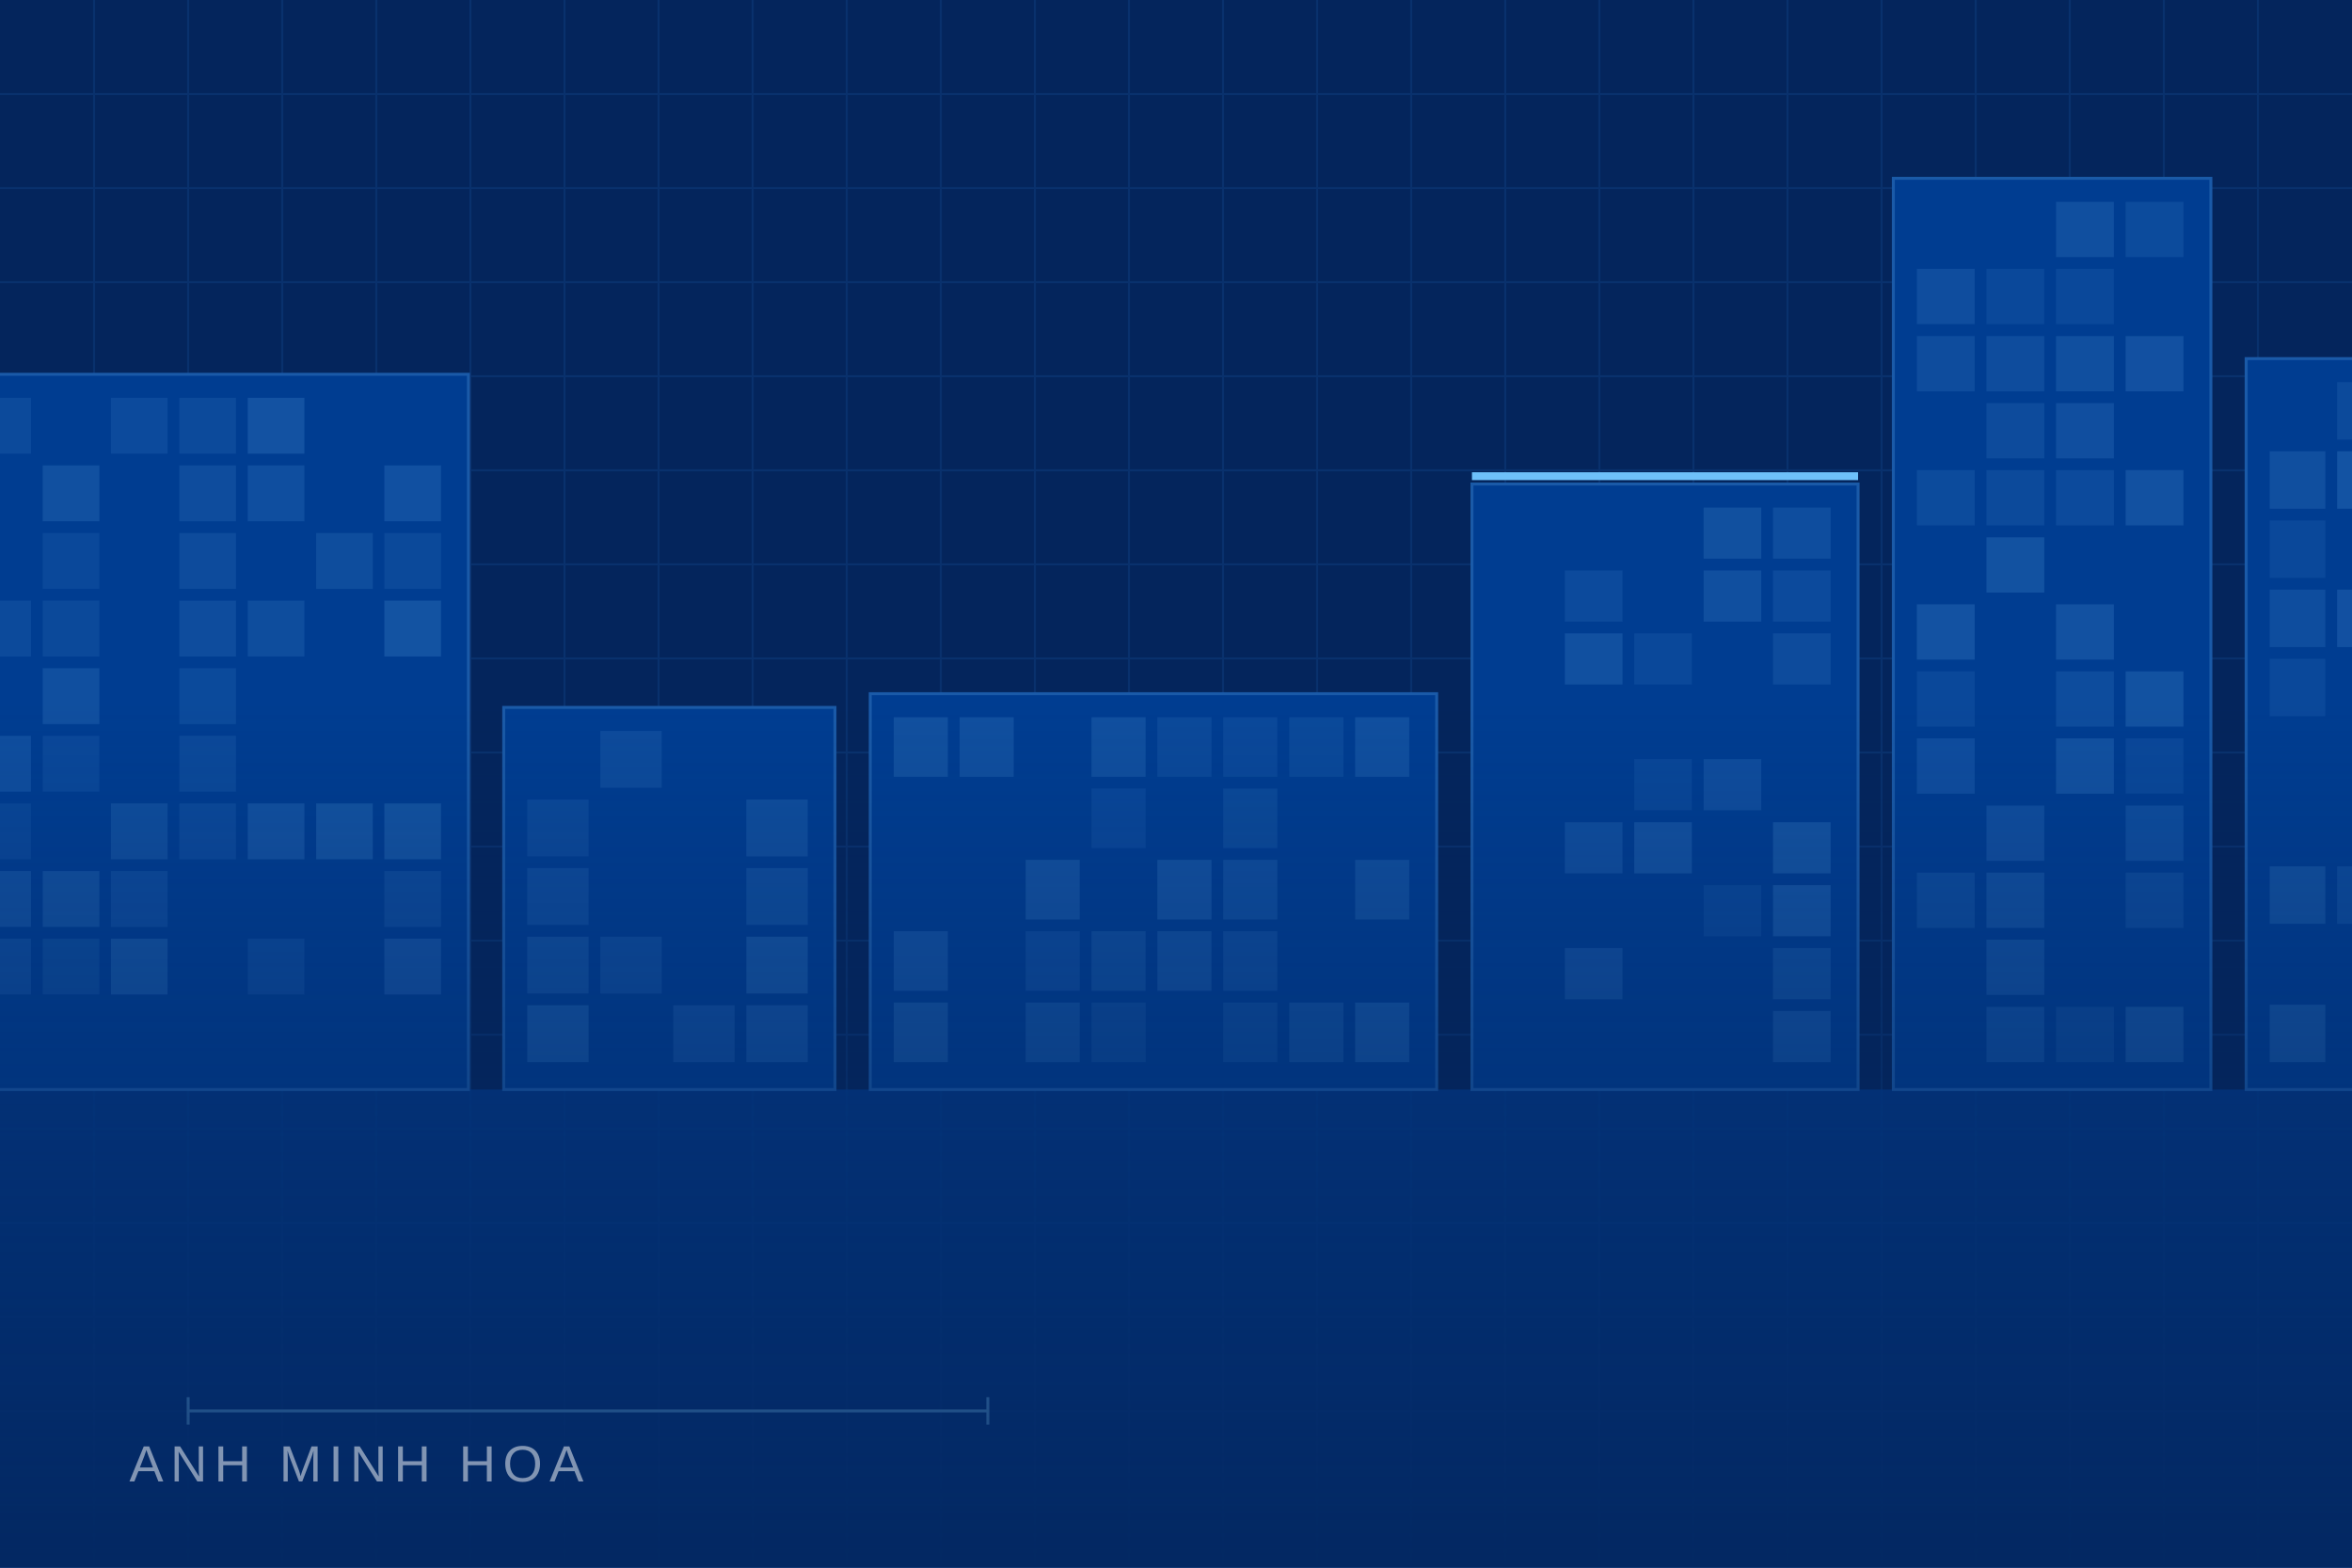
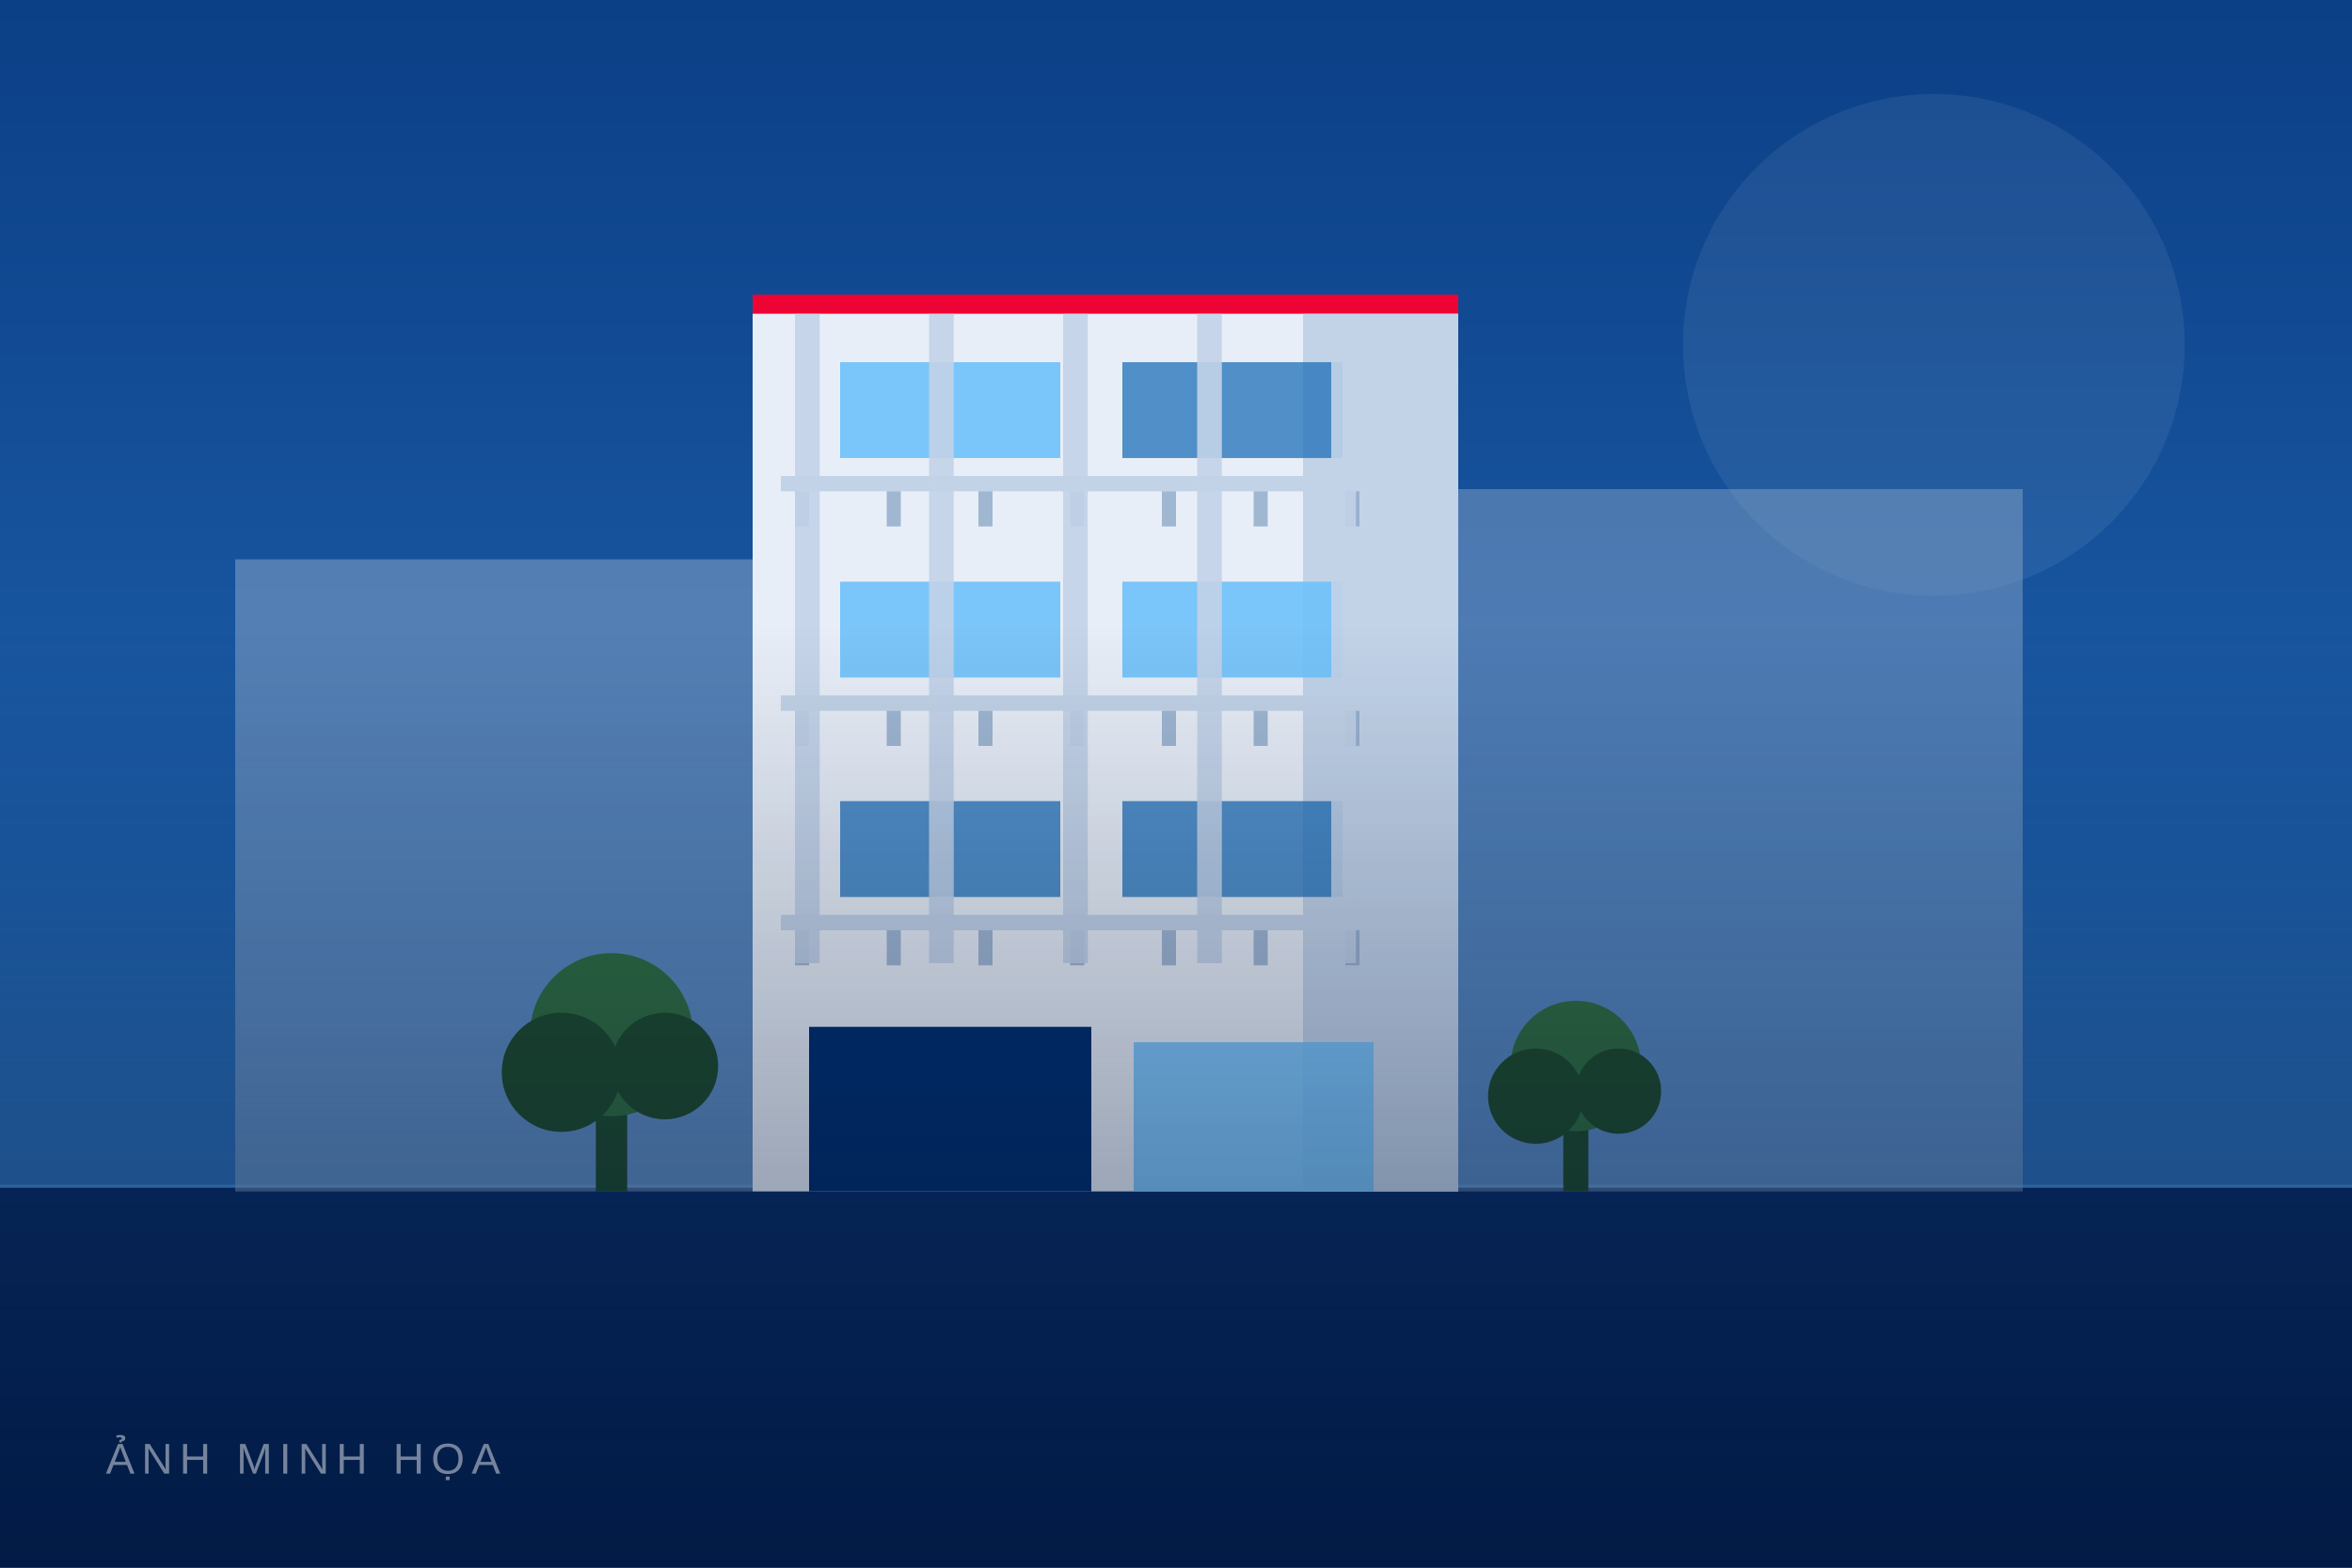
<svg xmlns="http://www.w3.org/2000/svg" viewBox="0 0 1200 800" width="1200" height="800" role="img" aria-label="Ảnh minh họa công trình">
-   <rect width="1200" height="800" fill="#04255c" />
-   <g stroke="#1a5aa8" stroke-width="1" opacity="0.22">
-     <line x1="48" y1="0" x2="48" y2="800" />
-     <line x1="96" y1="0" x2="96" y2="800" />
-     <line x1="144" y1="0" x2="144" y2="800" />
-     <line x1="192" y1="0" x2="192" y2="800" />
-     <line x1="240" y1="0" x2="240" y2="800" />
-     <line x1="288" y1="0" x2="288" y2="800" />
-     <line x1="336" y1="0" x2="336" y2="800" />
-     <line x1="384" y1="0" x2="384" y2="800" />
-     <line x1="432" y1="0" x2="432" y2="800" />
-     <line x1="480" y1="0" x2="480" y2="800" />
-     <line x1="528" y1="0" x2="528" y2="800" />
-     <line x1="576" y1="0" x2="576" y2="800" />
-     <line x1="624" y1="0" x2="624" y2="800" />
-     <line x1="672" y1="0" x2="672" y2="800" />
-     <line x1="720" y1="0" x2="720" y2="800" />
-     <line x1="768" y1="0" x2="768" y2="800" />
-     <line x1="816" y1="0" x2="816" y2="800" />
-     <line x1="864" y1="0" x2="864" y2="800" />
-     <line x1="912" y1="0" x2="912" y2="800" />
-     <line x1="960" y1="0" x2="960" y2="800" />
-     <line x1="1008" y1="0" x2="1008" y2="800" />
-     <line x1="1056" y1="0" x2="1056" y2="800" />
-     <line x1="1104" y1="0" x2="1104" y2="800" />
-     <line x1="1152" y1="0" x2="1152" y2="800" />
-     <line x1="0" y1="48" x2="1200" y2="48" />
-     <line x1="0" y1="96" x2="1200" y2="96" />
-     <line x1="0" y1="144" x2="1200" y2="144" />
-     <line x1="0" y1="192" x2="1200" y2="192" />
-     <line x1="0" y1="240" x2="1200" y2="240" />
-     <line x1="0" y1="288" x2="1200" y2="288" />
-     <line x1="0" y1="336" x2="1200" y2="336" />
-     <line x1="0" y1="384" x2="1200" y2="384" />
-     <line x1="0" y1="432" x2="1200" y2="432" />
-     <line x1="0" y1="480" x2="1200" y2="480" />
-     <line x1="0" y1="528" x2="1200" y2="528" />
-     <line x1="0" y1="576" x2="1200" y2="576" />
-     <line x1="0" y1="624" x2="1200" y2="624" />
-     <line x1="0" y1="672" x2="1200" y2="672" />
-     <line x1="0" y1="720" x2="1200" y2="720" />
-     <line x1="0" y1="768" x2="1200" y2="768" />
-   </g>
-   <rect x="0" y="556" width="1200" height="244" fill="#003d91" opacity="0.75" />
-   <rect x="-60" y="191" width="299" height="365" fill="#003d91" stroke="#1a5aa8" stroke-width="1.5" />
-   <rect x="-48.0" y="272.0" width="28.9" height="28.5" fill="#1a5aa8" opacity="0.53" />
-   <rect x="-48.0" y="306.5" width="28.9" height="28.5" fill="#1a5aa8" opacity="0.73" />
-   <rect x="-48.0" y="410.0" width="28.9" height="28.5" fill="#1a5aa8" opacity="0.53" />
-   <rect x="-48.0" y="444.5" width="28.9" height="28.5" fill="#1a5aa8" opacity="0.44" />
-   <rect x="-48.0" y="479.0" width="28.9" height="28.5" fill="#1a5aa8" opacity="0.46" />
-   <rect x="-48.0" y="513.5" width="28.9" height="28.5" fill="#1a5aa8" opacity="0.53" />
-   <rect x="-13.1" y="203.0" width="28.9" height="28.5" fill="#1a5aa8" opacity="0.46" />
-   <rect x="-13.1" y="306.5" width="28.9" height="28.5" fill="#1a5aa8" opacity="0.46" />
-   <rect x="-13.1" y="375.5" width="28.9" height="28.5" fill="#1a5aa8" opacity="0.58" />
-   <rect x="-13.1" y="410.0" width="28.9" height="28.5" fill="#1a5aa8" opacity="0.35" />
-   <rect x="-13.1" y="444.5" width="28.9" height="28.5" fill="#1a5aa8" opacity="0.61" />
-   <rect x="-13.1" y="479.0" width="28.9" height="28.5" fill="#1a5aa8" opacity="0.49" />
-   <rect x="21.8" y="237.5" width="28.9" height="28.5" fill="#1a5aa8" opacity="0.66" />
-   <rect x="21.8" y="272.0" width="28.9" height="28.5" fill="#1a5aa8" opacity="0.37" />
-   <rect x="21.8" y="306.5" width="28.9" height="28.5" fill="#1a5aa8" opacity="0.42" />
-   <rect x="21.8" y="341.0" width="28.9" height="28.5" fill="#1a5aa8" opacity="0.63" />
-   <rect x="21.8" y="375.5" width="28.9" height="28.5" fill="#1a5aa8" opacity="0.38" />
-   <rect x="21.8" y="444.5" width="28.9" height="28.5" fill="#1a5aa8" opacity="0.64" />
-   <rect x="21.8" y="479.0" width="28.9" height="28.5" fill="#1a5aa8" opacity="0.43" />
-   <rect x="56.6" y="203.0" width="28.9" height="28.5" fill="#1a5aa8" opacity="0.45" />
-   <rect x="56.6" y="410.0" width="28.9" height="28.5" fill="#1a5aa8" opacity="0.59" />
-   <rect x="56.6" y="444.5" width="28.9" height="28.5" fill="#1a5aa8" opacity="0.45" />
-   <rect x="56.6" y="479.0" width="28.9" height="28.5" fill="#1a5aa8" opacity="0.71" />
-   <rect x="91.5" y="203.0" width="28.9" height="28.5" fill="#1a5aa8" opacity="0.46" />
-   <rect x="91.5" y="237.5" width="28.9" height="28.5" fill="#1a5aa8" opacity="0.52" />
-   <rect x="91.5" y="272.0" width="28.9" height="28.5" fill="#1a5aa8" opacity="0.49" />
-   <rect x="91.5" y="306.5" width="28.9" height="28.5" fill="#1a5aa8" opacity="0.52" />
-   <rect x="91.5" y="341.0" width="28.9" height="28.5" fill="#1a5aa8" opacity="0.44" />
-   <rect x="91.5" y="375.5" width="28.9" height="28.5" fill="#1a5aa8" opacity="0.42" />
-   <rect x="91.5" y="410.0" width="28.9" height="28.5" fill="#1a5aa8" opacity="0.41" />
-   <rect x="126.4" y="203.0" width="28.9" height="28.5" fill="#1a5aa8" opacity="0.75" />
-   <rect x="126.4" y="237.5" width="28.9" height="28.5" fill="#1a5aa8" opacity="0.58" />
-   <rect x="126.4" y="306.5" width="28.9" height="28.5" fill="#1a5aa8" opacity="0.53" />
-   <rect x="126.4" y="410.0" width="28.9" height="28.5" fill="#1a5aa8" opacity="0.70" />
-   <rect x="126.4" y="479.0" width="28.9" height="28.5" fill="#1a5aa8" opacity="0.41" />
-   <rect x="161.3" y="272.0" width="28.9" height="28.5" fill="#1a5aa8" opacity="0.55" />
-   <rect x="161.3" y="410.0" width="28.9" height="28.5" fill="#1a5aa8" opacity="0.73" />
-   <rect x="196.1" y="237.5" width="28.9" height="28.5" fill="#1a5aa8" opacity="0.67" />
-   <rect x="196.1" y="272.0" width="28.9" height="28.5" fill="#1a5aa8" opacity="0.42" />
-   <rect x="196.1" y="306.5" width="28.9" height="28.5" fill="#1a5aa8" opacity="0.73" />
-   <rect x="196.1" y="410.0" width="28.9" height="28.5" fill="#1a5aa8" opacity="0.73" />
-   <rect x="196.1" y="444.5" width="28.9" height="28.5" fill="#1a5aa8" opacity="0.46" />
-   <rect x="196.1" y="479.0" width="28.9" height="28.5" fill="#1a5aa8" opacity="0.68" />
-   <rect x="257" y="361" width="169" height="195" fill="#003d91" stroke="#1a5aa8" stroke-width="1.5" />
-   <rect x="269.0" y="408.0" width="31.3" height="29.0" fill="#1a5aa8" opacity="0.42" />
-   <rect x="269.0" y="443.0" width="31.3" height="29.0" fill="#1a5aa8" opacity="0.49" />
-   <rect x="269.0" y="478.0" width="31.3" height="29.0" fill="#1a5aa8" opacity="0.59" />
-   <rect x="269.0" y="513.0" width="31.3" height="29.0" fill="#1a5aa8" opacity="0.74" />
-   <rect x="306.3" y="373.0" width="31.3" height="29.0" fill="#1a5aa8" opacity="0.49" />
-   <rect x="306.3" y="478.0" width="31.3" height="29.0" fill="#1a5aa8" opacity="0.50" />
-   <rect x="343.5" y="513.0" width="31.3" height="29.0" fill="#1a5aa8" opacity="0.57" />
-   <rect x="380.8" y="408.0" width="31.3" height="29.0" fill="#1a5aa8" opacity="0.59" />
-   <rect x="380.8" y="443.0" width="31.3" height="29.0" fill="#1a5aa8" opacity="0.55" />
-   <rect x="380.8" y="478.0" width="31.3" height="29.0" fill="#1a5aa8" opacity="0.73" />
-   <rect x="380.8" y="513.0" width="31.3" height="29.0" fill="#1a5aa8" opacity="0.67" />
-   <rect x="444" y="354" width="289" height="202" fill="#003d91" stroke="#1a5aa8" stroke-width="1.5" />
-   <rect x="456.0" y="366.0" width="27.6" height="30.4" fill="#1a5aa8" opacity="0.64" />
-   <rect x="456.0" y="475.2" width="27.6" height="30.4" fill="#1a5aa8" opacity="0.67" />
-   <rect x="456.0" y="511.6" width="27.6" height="30.4" fill="#1a5aa8" opacity="0.72" />
-   <rect x="489.6" y="366.0" width="27.6" height="30.4" fill="#1a5aa8" opacity="0.63" />
-   <rect x="523.3" y="438.8" width="27.6" height="30.4" fill="#1a5aa8" opacity="0.69" />
-   <rect x="523.3" y="475.2" width="27.6" height="30.4" fill="#1a5aa8" opacity="0.47" />
-   <rect x="523.3" y="511.6" width="27.6" height="30.4" fill="#1a5aa8" opacity="0.63" />
-   <rect x="556.9" y="366.0" width="27.6" height="30.4" fill="#1a5aa8" opacity="0.62" />
-   <rect x="556.9" y="402.4" width="27.6" height="30.4" fill="#1a5aa8" opacity="0.36" />
-   <rect x="556.9" y="475.2" width="27.6" height="30.4" fill="#1a5aa8" opacity="0.55" />
-   <rect x="556.9" y="511.6" width="27.6" height="30.4" fill="#1a5aa8" opacity="0.42" />
-   <rect x="590.5" y="366.0" width="27.6" height="30.4" fill="#1a5aa8" opacity="0.42" />
-   <rect x="590.5" y="438.8" width="27.6" height="30.4" fill="#1a5aa8" opacity="0.70" />
-   <rect x="590.5" y="475.2" width="27.6" height="30.4" fill="#1a5aa8" opacity="0.61" />
-   <rect x="624.1" y="366.0" width="27.6" height="30.4" fill="#1a5aa8" opacity="0.38" />
-   <rect x="624.1" y="402.4" width="27.6" height="30.4" fill="#1a5aa8" opacity="0.43" />
-   <rect x="624.1" y="438.8" width="27.6" height="30.4" fill="#1a5aa8" opacity="0.54" />
-   <rect x="624.1" y="475.2" width="27.6" height="30.4" fill="#1a5aa8" opacity="0.49" />
-   <rect x="624.1" y="511.6" width="27.6" height="30.4" fill="#1a5aa8" opacity="0.44" />
-   <rect x="657.8" y="366.0" width="27.6" height="30.4" fill="#1a5aa8" opacity="0.40" />
-   <rect x="657.8" y="511.6" width="27.6" height="30.4" fill="#1a5aa8" opacity="0.59" />
-   <rect x="691.4" y="366.0" width="27.6" height="30.4" fill="#1a5aa8" opacity="0.62" />
-   <rect x="691.4" y="438.8" width="27.6" height="30.4" fill="#1a5aa8" opacity="0.61" />
-   <rect x="691.4" y="511.6" width="27.6" height="30.4" fill="#1a5aa8" opacity="0.74" />
-   <rect x="751" y="247" width="197" height="309" fill="#003d91" stroke="#1a5aa8" stroke-width="1.5" />
-   <rect x="798.4" y="291.1" width="29.4" height="26.1" fill="#1a5aa8" opacity="0.45" />
-   <rect x="798.4" y="323.2" width="29.4" height="26.1" fill="#1a5aa8" opacity="0.65" />
-   <rect x="798.4" y="419.6" width="29.4" height="26.1" fill="#1a5aa8" opacity="0.58" />
-   <rect x="798.4" y="483.8" width="29.4" height="26.1" fill="#1a5aa8" opacity="0.60" />
-   <rect x="833.8" y="323.2" width="29.4" height="26.1" fill="#1a5aa8" opacity="0.39" />
-   <rect x="833.8" y="387.4" width="29.4" height="26.1" fill="#1a5aa8" opacity="0.35" />
-   <rect x="833.8" y="419.6" width="29.4" height="26.1" fill="#1a5aa8" opacity="0.69" />
-   <rect x="869.2" y="259.0" width="29.4" height="26.1" fill="#1a5aa8" opacity="0.64" />
-   <rect x="869.2" y="291.1" width="29.4" height="26.1" fill="#1a5aa8" opacity="0.62" />
-   <rect x="869.2" y="387.4" width="29.4" height="26.1" fill="#1a5aa8" opacity="0.56" />
-   <rect x="869.2" y="451.7" width="29.4" height="26.1" fill="#1a5aa8" opacity="0.35" />
-   <rect x="904.6" y="259.0" width="29.4" height="26.1" fill="#1a5aa8" opacity="0.54" />
-   <rect x="904.6" y="291.1" width="29.4" height="26.1" fill="#1a5aa8" opacity="0.45" />
-   <rect x="904.6" y="323.2" width="29.4" height="26.1" fill="#1a5aa8" opacity="0.50" />
-   <rect x="904.6" y="419.6" width="29.4" height="26.1" fill="#1a5aa8" opacity="0.73" />
-   <rect x="904.6" y="451.7" width="29.4" height="26.1" fill="#1a5aa8" opacity="0.74" />
-   <rect x="904.6" y="483.8" width="29.4" height="26.1" fill="#1a5aa8" opacity="0.59" />
-   <rect x="904.6" y="515.9" width="29.4" height="26.1" fill="#1a5aa8" opacity="0.67" />
-   <rect x="751" y="241" width="197" height="4" fill="#6ec1fa" />
-   <rect x="966" y="91" width="162" height="465" fill="#003d91" stroke="#1a5aa8" stroke-width="1.5" />
-   <rect x="978.0" y="137.2" width="29.5" height="28.2" fill="#1a5aa8" opacity="0.56" />
-   <rect x="978.0" y="171.5" width="29.5" height="28.2" fill="#1a5aa8" opacity="0.52" />
-   <rect x="978.0" y="239.9" width="29.5" height="28.2" fill="#1a5aa8" opacity="0.48" />
-   <rect x="978.0" y="308.4" width="29.5" height="28.2" fill="#1a5aa8" opacity="0.75" />
-   <rect x="978.0" y="342.6" width="29.5" height="28.2" fill="#1a5aa8" opacity="0.38" />
-   <rect x="978.0" y="376.8" width="29.5" height="28.2" fill="#1a5aa8" opacity="0.57" />
-   <rect x="978.0" y="445.3" width="29.5" height="28.2" fill="#1a5aa8" opacity="0.48" />
-   <rect x="1013.5" y="137.2" width="29.5" height="28.2" fill="#1a5aa8" opacity="0.37" />
-   <rect x="1013.5" y="171.5" width="29.5" height="28.2" fill="#1a5aa8" opacity="0.52" />
-   <rect x="1013.5" y="205.7" width="29.5" height="28.2" fill="#1a5aa8" opacity="0.50" />
-   <rect x="1013.5" y="239.9" width="29.5" height="28.2" fill="#1a5aa8" opacity="0.46" />
-   <rect x="1013.5" y="274.2" width="29.5" height="28.2" fill="#1a5aa8" opacity="0.71" />
-   <rect x="1013.5" y="411.1" width="29.5" height="28.2" fill="#1a5aa8" opacity="0.60" />
-   <rect x="1013.5" y="445.3" width="29.5" height="28.2" fill="#1a5aa8" opacity="0.63" />
-   <rect x="1013.5" y="479.5" width="29.5" height="28.2" fill="#1a5aa8" opacity="0.63" />
-   <rect x="1013.5" y="513.8" width="29.5" height="28.2" fill="#1a5aa8" opacity="0.58" />
-   <rect x="1049.0" y="103.0" width="29.5" height="28.2" fill="#1a5aa8" opacity="0.61" />
-   <rect x="1049.0" y="137.2" width="29.5" height="28.2" fill="#1a5aa8" opacity="0.37" />
-   <rect x="1049.0" y="171.5" width="29.5" height="28.2" fill="#1a5aa8" opacity="0.62" />
-   <rect x="1049.0" y="205.7" width="29.5" height="28.2" fill="#1a5aa8" opacity="0.60" />
-   <rect x="1049.0" y="239.9" width="29.5" height="28.2" fill="#1a5aa8" opacity="0.47" />
-   <rect x="1049.0" y="308.4" width="29.5" height="28.2" fill="#1a5aa8" opacity="0.70" />
-   <rect x="1049.0" y="342.6" width="29.5" height="28.2" fill="#1a5aa8" opacity="0.51" />
-   <rect x="1049.0" y="376.8" width="29.5" height="28.2" fill="#1a5aa8" opacity="0.70" />
-   <rect x="1049.0" y="513.8" width="29.5" height="28.2" fill="#1a5aa8" opacity="0.42" />
-   <rect x="1084.5" y="103.0" width="29.5" height="28.2" fill="#1a5aa8" opacity="0.48" />
-   <rect x="1084.5" y="171.5" width="29.5" height="28.2" fill="#1a5aa8" opacity="0.68" />
-   <rect x="1084.5" y="239.9" width="29.5" height="28.2" fill="#1a5aa8" opacity="0.70" />
-   <rect x="1084.5" y="342.6" width="29.5" height="28.2" fill="#1a5aa8" opacity="0.71" />
-   <rect x="1084.5" y="376.8" width="29.5" height="28.2" fill="#1a5aa8" opacity="0.37" />
-   <rect x="1084.5" y="411.1" width="29.5" height="28.2" fill="#1a5aa8" opacity="0.54" />
-   <rect x="1084.5" y="445.3" width="29.5" height="28.2" fill="#1a5aa8" opacity="0.46" />
-   <rect x="1084.5" y="513.8" width="29.5" height="28.2" fill="#1a5aa8" opacity="0.72" />
-   <rect x="1146" y="183" width="261" height="373" fill="#003d91" stroke="#1a5aa8" stroke-width="1.5" />
-   <rect x="1158.0" y="230.3" width="28.4" height="29.3" fill="#1a5aa8" opacity="0.63" />
-   <rect x="1158.0" y="265.6" width="28.4" height="29.3" fill="#1a5aa8" opacity="0.39" />
-   <rect x="1158.0" y="300.9" width="28.4" height="29.3" fill="#1a5aa8" opacity="0.54" />
-   <rect x="1158.0" y="336.2" width="28.4" height="29.3" fill="#1a5aa8" opacity="0.37" />
-   <rect x="1158.0" y="442.1" width="28.4" height="29.3" fill="#1a5aa8" opacity="0.64" />
-   <rect x="1158.0" y="512.7" width="28.4" height="29.3" fill="#1a5aa8" opacity="0.72" />
-   <rect x="1192.4" y="195.0" width="28.4" height="29.3" fill="#1a5aa8" opacity="0.46" />
-   <rect x="1192.4" y="230.3" width="28.4" height="29.3" fill="#1a5aa8" opacity="0.74" />
-   <rect x="1192.4" y="300.9" width="28.4" height="29.3" fill="#1a5aa8" opacity="0.68" />
-   <rect x="1192.4" y="442.1" width="28.4" height="29.3" fill="#1a5aa8" opacity="0.48" />
-   <rect x="1226.9" y="195.0" width="28.4" height="29.3" fill="#1a5aa8" opacity="0.54" />
-   <rect x="1226.9" y="230.3" width="28.4" height="29.3" fill="#1a5aa8" opacity="0.66" />
-   <rect x="1226.9" y="300.9" width="28.4" height="29.3" fill="#1a5aa8" opacity="0.74" />
-   <rect x="1226.9" y="406.8" width="28.4" height="29.3" fill="#1a5aa8" opacity="0.46" />
-   <rect x="1226.9" y="442.1" width="28.4" height="29.3" fill="#1a5aa8" opacity="0.69" />
-   <rect x="1226.9" y="477.4" width="28.4" height="29.3" fill="#1a5aa8" opacity="0.42" />
-   <rect x="1226.9" y="512.7" width="28.4" height="29.3" fill="#1a5aa8" opacity="0.37" />
-   <rect x="1261.3" y="195.0" width="28.4" height="29.3" fill="#1a5aa8" opacity="0.52" />
-   <rect x="1261.3" y="442.1" width="28.4" height="29.3" fill="#1a5aa8" opacity="0.51" />
-   <rect x="1295.7" y="230.3" width="28.4" height="29.3" fill="#1a5aa8" opacity="0.67" />
-   <rect x="1295.7" y="265.6" width="28.4" height="29.3" fill="#1a5aa8" opacity="0.72" />
-   <rect x="1295.7" y="300.9" width="28.4" height="29.3" fill="#1a5aa8" opacity="0.55" />
-   <rect x="1295.7" y="442.1" width="28.4" height="29.3" fill="#1a5aa8" opacity="0.64" />
-   <rect x="1295.7" y="477.4" width="28.4" height="29.3" fill="#1a5aa8" opacity="0.47" />
-   <rect x="1330.1" y="195.0" width="28.4" height="29.3" fill="#1a5aa8" opacity="0.63" />
-   <rect x="1330.1" y="336.2" width="28.4" height="29.3" fill="#1a5aa8" opacity="0.51" />
-   <rect x="1330.1" y="371.5" width="28.4" height="29.3" fill="#1a5aa8" opacity="0.65" />
-   <rect x="1330.1" y="442.1" width="28.4" height="29.3" fill="#1a5aa8" opacity="0.68" />
-   <rect x="1364.6" y="300.9" width="28.4" height="29.3" fill="#1a5aa8" opacity="0.73" />
-   <rect x="1364.6" y="336.2" width="28.4" height="29.3" fill="#1a5aa8" opacity="0.41" />
-   <rect x="1364.6" y="406.8" width="28.4" height="29.3" fill="#1a5aa8" opacity="0.69" />
-   <g stroke="#6ec1fa" stroke-width="1.5" opacity="0.85">
-     <line x1="96" y1="720" x2="504" y2="720" />
-     <line x1="96" y1="713" x2="96" y2="727" />
-     <line x1="504" y1="713" x2="504" y2="727" />
-   </g>
-   <linearGradient id="g" x1="0" y1="1" x2="0" y2="0">
-     <stop offset="0" stop-color="#04255c" stop-opacity="0.85" />
-     <stop offset="0.55" stop-color="#04255c" stop-opacity="0" />
-   </linearGradient>
-   <rect width="1200" height="800" fill="url(#g)" />
-   <text x="66" y="756" fill="#ffffff" opacity="0.5" font-family="Segoe UI, Arial, sans-serif" font-size="26" letter-spacing="3.6">ANH MINH HOA</text>
+   <defs>
+     <linearGradient id="sky" x1="0" y1="0" x2="0" y2="1">
+       <stop offset="0" stop-color="#0b3f86" />
+       <stop offset="0.55" stop-color="#1c5da8" />
+       <stop offset="1" stop-color="#3f83c4" />
+     </linearGradient>
+     <linearGradient id="gnd" x1="0" y1="0" x2="0" y2="1">
+       <stop offset="0" stop-color="#04255c" stop-opacity="0.9" />
+       <stop offset="1" stop-color="#04255c" />
+     </linearGradient>
+     <linearGradient id="vig" x1="0" y1="1" x2="0" y2="0">
+       <stop offset="0" stop-color="#001233" stop-opacity="0.55" />
+       <stop offset="0.6" stop-color="#001233" stop-opacity="0" />
+     </linearGradient>
+   </defs>
+   <rect x="0" y="0" width="1200" height="800" fill="url(#sky)" />
+   <circle cx="986.66" cy="176" r="128" fill="#ffffff" opacity="0.07" />
+   <rect x="0" y="606.08" width="1200" height="193.92" fill="url(#gnd)" />
+   <rect x="0" y="604.58" width="1200" height="1.5" fill="#6ec1fa" opacity="0.35" />
+   <rect x="120" y="285.44" width="264" height="322.56" fill="#8fa9c9" opacity="0.5" />
+   <rect x="744" y="249.6" width="288" height="358.4" fill="#8fa9c9" opacity="0.45" />
+   <rect x="384" y="160" width="360" height="448" fill="#e8eef7" />
+   <rect x="664.8" y="160" width="79.2" height="448" fill="#c2d3e8" />
+   <rect x="428.64" y="184.82" width="112.32" height="48.92" fill="#6ec1fa" opacity="0.9" />
+   <rect x="572.64" y="184.82" width="112.32" height="48.92" fill="#1e6fb8" opacity="0.75" />
+   <rect x="398.4" y="242.88" width="331.2" height="7.84" fill="#c2d3e8" />
+   <rect x="405.6" y="250.72" width="7.2" height="17.92" fill="#8fa9c9" opacity="0.8" />
+   <rect x="452.4" y="250.72" width="7.2" height="17.92" fill="#8fa9c9" opacity="0.8" />
+   <rect x="499.2" y="250.72" width="7.2" height="17.92" fill="#8fa9c9" opacity="0.8" />
+   <rect x="546" y="250.72" width="7.2" height="17.92" fill="#8fa9c9" opacity="0.8" />
+   <rect x="592.8" y="250.72" width="7.2" height="17.92" fill="#8fa9c9" opacity="0.8" />
+   <rect x="639.6" y="250.72" width="7.2" height="17.92" fill="#8fa9c9" opacity="0.8" />
+   <rect x="686.4" y="250.72" width="7.2" height="17.92" fill="#8fa9c9" opacity="0.8" />
+   <rect x="428.64" y="296.82" width="112.32" height="48.92" fill="#6ec1fa" opacity="0.9" />
+   <rect x="572.64" y="296.82" width="112.32" height="48.92" fill="#6ec1fa" opacity="0.9" />
+   <rect x="398.4" y="354.88" width="331.2" height="7.84" fill="#c2d3e8" />
+   <rect x="405.6" y="362.72" width="7.2" height="17.92" fill="#8fa9c9" opacity="0.8" />
+   <rect x="452.4" y="362.72" width="7.2" height="17.92" fill="#8fa9c9" opacity="0.8" />
+   <rect x="499.2" y="362.72" width="7.2" height="17.92" fill="#8fa9c9" opacity="0.8" />
+   <rect x="546" y="362.72" width="7.2" height="17.92" fill="#8fa9c9" opacity="0.8" />
+   <rect x="592.8" y="362.72" width="7.2" height="17.92" fill="#8fa9c9" opacity="0.8" />
+   <rect x="639.6" y="362.72" width="7.2" height="17.92" fill="#8fa9c9" opacity="0.8" />
+   <rect x="686.4" y="362.72" width="7.2" height="17.92" fill="#8fa9c9" opacity="0.8" />
+   <rect x="428.64" y="408.82" width="112.32" height="48.92" fill="#1e6fb8" opacity="0.75" />
+   <rect x="572.64" y="408.82" width="112.32" height="48.92" fill="#1e6fb8" opacity="0.75" />
+   <rect x="398.4" y="466.88" width="331.2" height="7.84" fill="#c2d3e8" />
+   <rect x="405.6" y="474.72" width="7.2" height="17.92" fill="#8fa9c9" opacity="0.8" />
+   <rect x="452.4" y="474.72" width="7.2" height="17.92" fill="#8fa9c9" opacity="0.8" />
+   <rect x="499.2" y="474.72" width="7.2" height="17.92" fill="#8fa9c9" opacity="0.8" />
+   <rect x="546" y="474.72" width="7.2" height="17.92" fill="#8fa9c9" opacity="0.8" />
+   <rect x="592.8" y="474.72" width="7.2" height="17.92" fill="#8fa9c9" opacity="0.8" />
+   <rect x="639.6" y="474.72" width="7.2" height="17.92" fill="#8fa9c9" opacity="0.8" />
+   <rect x="686.4" y="474.72" width="7.2" height="17.92" fill="#8fa9c9" opacity="0.8" />
+   <rect x="412.8" y="524" width="144" height="84" fill="#002e6e" />
+   <rect x="578.4" y="531.84" width="122.4" height="76.16" fill="#6ec1fa" opacity="0.85" />
+   <rect x="405.6" y="160" width="12.6" height="331.52" fill="#c2d3e8" opacity="0.9" />
+   <rect x="474" y="160" width="12.6" height="331.52" fill="#c2d3e8" opacity="0.9" />
+   <rect x="542.4" y="160" width="12.6" height="331.52" fill="#c2d3e8" opacity="0.9" />
+   <rect x="610.8" y="160" width="12.6" height="331.52" fill="#c2d3e8" opacity="0.9" />
+   <rect x="679.2" y="160" width="12.6" height="331.52" fill="#c2d3e8" opacity="0.9" />
+   <rect x="384" y="150.4" width="360" height="9.6" fill="#ed0435" />
+   <rect x="304" y="556.8" width="16" height="51.2" fill="#1e4a2c" />
+   <circle cx="312" cy="528" r="41.6" fill="#2f6b3f" />
+   <circle cx="286.4" cy="547.2" r="30.4" fill="#1e4a2c" />
+   <circle cx="339.2" cy="544" r="27.2" fill="#1e4a2c" />
+   <rect x="797.6" y="567.04" width="12.8" height="40.96" fill="#1e4a2c" />
+   <circle cx="804" cy="544" r="33.28" fill="#2f6b3f" />
+   <circle cx="783.52" cy="559.36" r="24.32" fill="#1e4a2c" />
+   <circle cx="825.76" cy="556.8" r="21.76" fill="#1e4a2c" />
+   <rect x="0" y="0" width="1200" height="800" fill="url(#vig)" />
+   <text x="54" y="752" fill="#ffffff" opacity="0.45" font-family="Segoe UI, Arial, sans-serif" font-size="22" letter-spacing="3.52">ẢNH MINH HỌA</text>
</svg>
